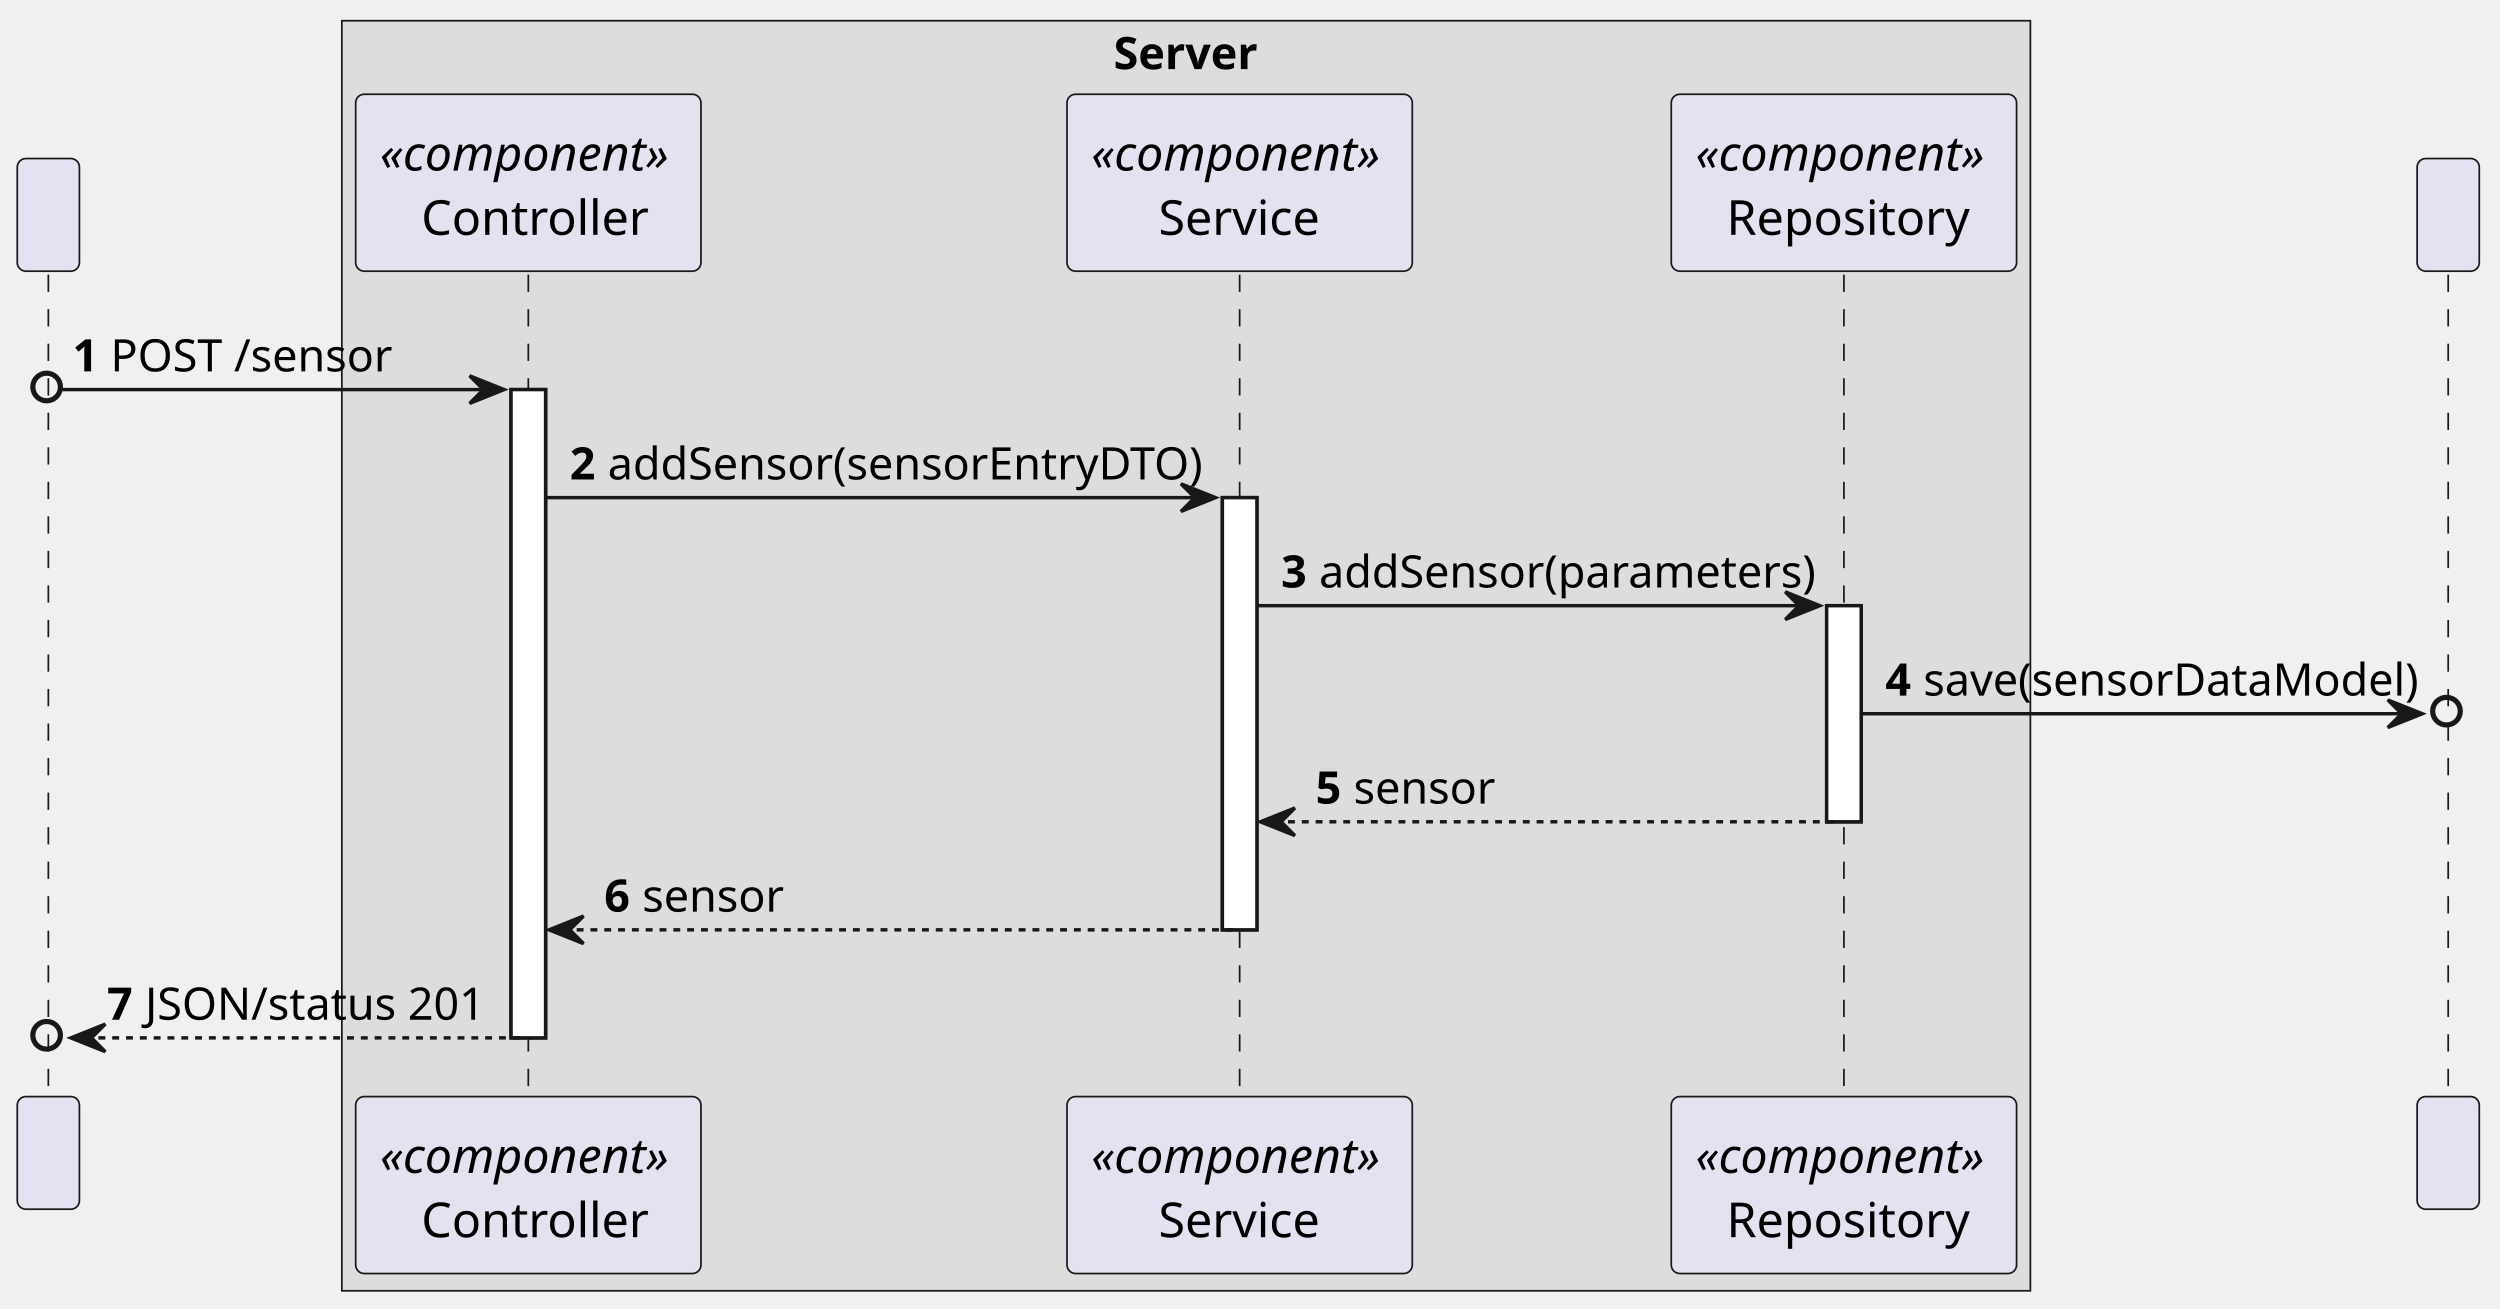
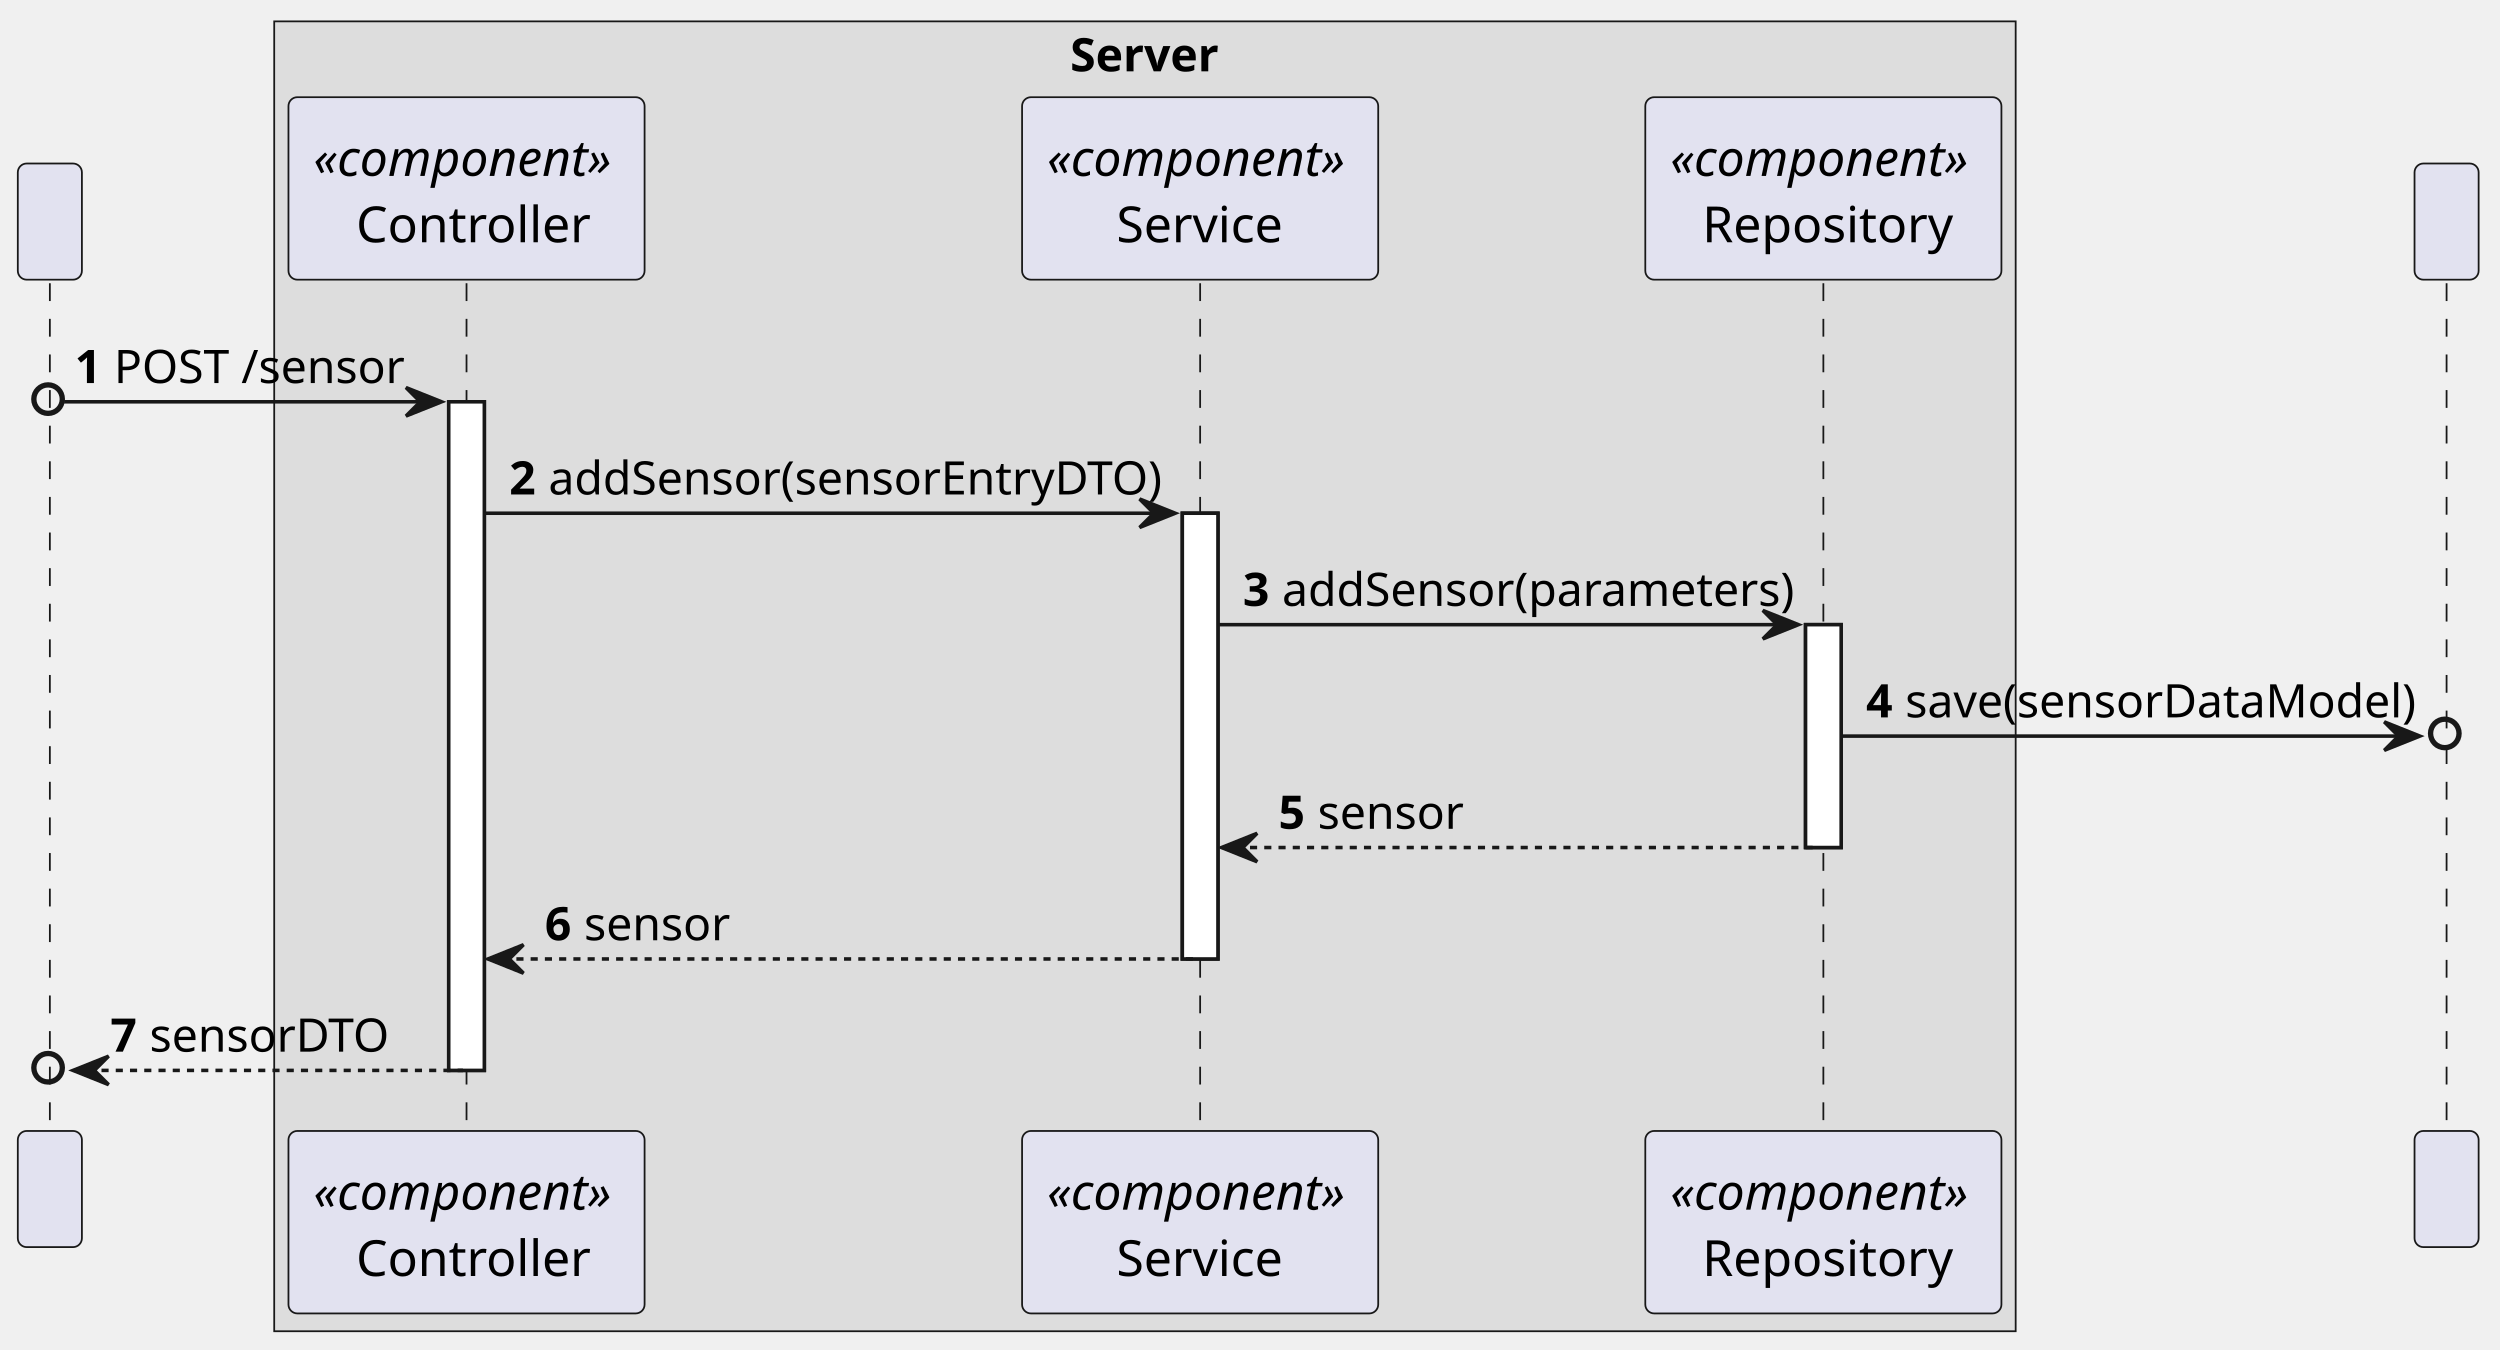
- <svg xmlns="http://www.w3.org/2000/svg" contentStyleType="text/css" height="379px" preserveAspectRatio="none" style="width:724px;height:379px;background:#FFFFFF;" version="1.1" viewBox="0 0 724 379" width="724px" zoomAndPan="magnify">
+ <svg xmlns="http://www.w3.org/2000/svg" contentStyleType="text/css" height="379px" preserveAspectRatio="none" style="width:702px;height:379px;background:#FFFFFF;" version="1.1" viewBox="0 0 702 379" width="702px" zoomAndPan="magnify">
  <defs />
  <g>
-     <rect fill="#DDDDDD" height="367.812" style="stroke:#181818;stroke-width:0.5;" width="489" x="99" y="6" />
-     <text fill="#000000" font-family="sans-serif" font-size="13" font-weight="bold" lengthAdjust="spacing" textLength="42" x="322.5" y="20.028">Server</text>
-     <rect fill="#FFFFFF" height="187.746" style="stroke:#181818;stroke-width:1.0;" width="10" x="148" y="112.824" />
-     <rect fill="#FFFFFF" height="125.164" style="stroke:#181818;stroke-width:1.0;" width="10" x="354" y="144.115" />
-     <rect fill="#FFFFFF" height="62.582" style="stroke:#181818;stroke-width:1.0;" width="10" x="529" y="175.406" />
+     <rect fill="#DDDDDD" height="367.812" style="stroke:#181818;stroke-width:0.5;" width="489" x="77" y="6" />
+     <text fill="#000000" font-family="sans-serif" font-size="13" font-weight="bold" lengthAdjust="spacing" textLength="42" x="300.5" y="20.028">Server</text>
+     <rect fill="#FFFFFF" height="187.746" style="stroke:#181818;stroke-width:1.0;" width="10" x="126" y="112.824" />
+     <rect fill="#FFFFFF" height="125.164" style="stroke:#181818;stroke-width:1.0;" width="10" x="332" y="144.115" />
+     <rect fill="#FFFFFF" height="62.582" style="stroke:#181818;stroke-width:1.0;" width="10" x="507" y="175.406" />
    <line style="stroke:#181818;stroke-width:0.5;stroke-dasharray:5.0,5.0;" x1="14" x2="14" y1="79.533" y2="318.57" />
-     <line style="stroke:#181818;stroke-width:0.5;stroke-dasharray:5.0,5.0;" x1="153" x2="153" y1="79.533" y2="318.57" />
-     <line style="stroke:#181818;stroke-width:0.5;stroke-dasharray:5.0,5.0;" x1="359" x2="359" y1="79.533" y2="318.57" />
-     <line style="stroke:#181818;stroke-width:0.5;stroke-dasharray:5.0,5.0;" x1="534" x2="534" y1="79.533" y2="318.57" />
-     <line style="stroke:#181818;stroke-width:0.5;stroke-dasharray:5.0,5.0;" x1="709" x2="709" y1="79.533" y2="318.57" />
+     <line style="stroke:#181818;stroke-width:0.5;stroke-dasharray:5.0,5.0;" x1="131" x2="131" y1="79.533" y2="318.57" />
+     <line style="stroke:#181818;stroke-width:0.5;stroke-dasharray:5.0,5.0;" x1="337" x2="337" y1="79.533" y2="318.57" />
+     <line style="stroke:#181818;stroke-width:0.5;stroke-dasharray:5.0,5.0;" x1="512" x2="512" y1="79.533" y2="318.57" />
+     <line style="stroke:#181818;stroke-width:0.5;stroke-dasharray:5.0,5.0;" x1="687" x2="687" y1="79.533" y2="318.57" />
    <rect fill="#E2E2F0" height="32.621" rx="2.5" ry="2.5" style="stroke:#181818;stroke-width:0.5;" width="18" x="5" y="45.912" />
    <text fill="#000000" font-family="sans-serif" font-size="14" lengthAdjust="spacing" textLength="4" x="12" y="68.019"> </text>
    <rect fill="#E2E2F0" height="32.621" rx="2.5" ry="2.5" style="stroke:#181818;stroke-width:0.5;" width="18" x="5" y="317.57" />
    <text fill="#000000" font-family="sans-serif" font-size="14" lengthAdjust="spacing" textLength="4" x="12" y="339.678"> </text>
-     <rect fill="#E2E2F0" height="51.242" rx="2.5" ry="2.5" style="stroke:#181818;stroke-width:0.5;" width="100" x="103" y="27.291" />
-     <text fill="#000000" font-family="sans-serif" font-size="14" font-style="italic" lengthAdjust="spacing" textLength="86" x="110" y="49.398">«component»</text>
-     <text fill="#000000" font-family="sans-serif" font-size="14" lengthAdjust="spacing" textLength="62" x="122" y="68.019">Controller</text>
-     <rect fill="#E2E2F0" height="51.242" rx="2.5" ry="2.5" style="stroke:#181818;stroke-width:0.5;" width="100" x="103" y="317.57" />
-     <text fill="#000000" font-family="sans-serif" font-size="14" font-style="italic" lengthAdjust="spacing" textLength="86" x="110" y="339.678">«component»</text>
-     <text fill="#000000" font-family="sans-serif" font-size="14" lengthAdjust="spacing" textLength="62" x="122" y="358.299">Controller</text>
-     <rect fill="#E2E2F0" height="51.242" rx="2.5" ry="2.5" style="stroke:#181818;stroke-width:0.5;" width="100" x="309" y="27.291" />
-     <text fill="#000000" font-family="sans-serif" font-size="14" font-style="italic" lengthAdjust="spacing" textLength="86" x="316" y="49.398">«component»</text>
-     <text fill="#000000" font-family="sans-serif" font-size="14" lengthAdjust="spacing" textLength="47" x="335.5" y="68.019">Service</text>
-     <rect fill="#E2E2F0" height="51.242" rx="2.5" ry="2.5" style="stroke:#181818;stroke-width:0.5;" width="100" x="309" y="317.57" />
-     <text fill="#000000" font-family="sans-serif" font-size="14" font-style="italic" lengthAdjust="spacing" textLength="86" x="316" y="339.678">«component»</text>
-     <text fill="#000000" font-family="sans-serif" font-size="14" lengthAdjust="spacing" textLength="47" x="335.5" y="358.299">Service</text>
-     <rect fill="#E2E2F0" height="51.242" rx="2.5" ry="2.5" style="stroke:#181818;stroke-width:0.5;" width="100" x="484" y="27.291" />
-     <text fill="#000000" font-family="sans-serif" font-size="14" font-style="italic" lengthAdjust="spacing" textLength="86" x="491" y="49.398">«component»</text>
-     <text fill="#000000" font-family="sans-serif" font-size="14" lengthAdjust="spacing" textLength="68" x="500" y="68.019">Repository</text>
-     <rect fill="#E2E2F0" height="51.242" rx="2.5" ry="2.5" style="stroke:#181818;stroke-width:0.5;" width="100" x="484" y="317.57" />
-     <text fill="#000000" font-family="sans-serif" font-size="14" font-style="italic" lengthAdjust="spacing" textLength="86" x="491" y="339.678">«component»</text>
-     <text fill="#000000" font-family="sans-serif" font-size="14" lengthAdjust="spacing" textLength="68" x="500" y="358.299">Repository</text>
-     <rect fill="#E2E2F0" height="32.621" rx="2.5" ry="2.5" style="stroke:#181818;stroke-width:0.5;" width="18" x="700" y="45.912" />
-     <text fill="#000000" font-family="sans-serif" font-size="14" lengthAdjust="spacing" textLength="4" x="707" y="68.019"> </text>
-     <rect fill="#E2E2F0" height="32.621" rx="2.5" ry="2.5" style="stroke:#181818;stroke-width:0.5;" width="18" x="700" y="317.57" />
-     <text fill="#000000" font-family="sans-serif" font-size="14" lengthAdjust="spacing" textLength="4" x="707" y="339.678"> </text>
-     <rect fill="#FFFFFF" height="187.746" style="stroke:#181818;stroke-width:1.0;" width="10" x="148" y="112.824" />
-     <rect fill="#FFFFFF" height="125.164" style="stroke:#181818;stroke-width:1.0;" width="10" x="354" y="144.115" />
-     <rect fill="#FFFFFF" height="62.582" style="stroke:#181818;stroke-width:1.0;" width="10" x="529" y="175.406" />
+     <rect fill="#E2E2F0" height="51.242" rx="2.5" ry="2.5" style="stroke:#181818;stroke-width:0.5;" width="100" x="81" y="27.291" />
+     <text fill="#000000" font-family="sans-serif" font-size="14" font-style="italic" lengthAdjust="spacing" textLength="86" x="88" y="49.398">«component»</text>
+     <text fill="#000000" font-family="sans-serif" font-size="14" lengthAdjust="spacing" textLength="62" x="100" y="68.019">Controller</text>
+     <rect fill="#E2E2F0" height="51.242" rx="2.5" ry="2.5" style="stroke:#181818;stroke-width:0.5;" width="100" x="81" y="317.57" />
+     <text fill="#000000" font-family="sans-serif" font-size="14" font-style="italic" lengthAdjust="spacing" textLength="86" x="88" y="339.678">«component»</text>
+     <text fill="#000000" font-family="sans-serif" font-size="14" lengthAdjust="spacing" textLength="62" x="100" y="358.299">Controller</text>
+     <rect fill="#E2E2F0" height="51.242" rx="2.5" ry="2.5" style="stroke:#181818;stroke-width:0.5;" width="100" x="287" y="27.291" />
+     <text fill="#000000" font-family="sans-serif" font-size="14" font-style="italic" lengthAdjust="spacing" textLength="86" x="294" y="49.398">«component»</text>
+     <text fill="#000000" font-family="sans-serif" font-size="14" lengthAdjust="spacing" textLength="47" x="313.5" y="68.019">Service</text>
+     <rect fill="#E2E2F0" height="51.242" rx="2.5" ry="2.5" style="stroke:#181818;stroke-width:0.5;" width="100" x="287" y="317.57" />
+     <text fill="#000000" font-family="sans-serif" font-size="14" font-style="italic" lengthAdjust="spacing" textLength="86" x="294" y="339.678">«component»</text>
+     <text fill="#000000" font-family="sans-serif" font-size="14" lengthAdjust="spacing" textLength="47" x="313.5" y="358.299">Service</text>
+     <rect fill="#E2E2F0" height="51.242" rx="2.5" ry="2.5" style="stroke:#181818;stroke-width:0.5;" width="100" x="462" y="27.291" />
+     <text fill="#000000" font-family="sans-serif" font-size="14" font-style="italic" lengthAdjust="spacing" textLength="86" x="469" y="49.398">«component»</text>
+     <text fill="#000000" font-family="sans-serif" font-size="14" lengthAdjust="spacing" textLength="68" x="478" y="68.019">Repository</text>
+     <rect fill="#E2E2F0" height="51.242" rx="2.5" ry="2.5" style="stroke:#181818;stroke-width:0.5;" width="100" x="462" y="317.57" />
+     <text fill="#000000" font-family="sans-serif" font-size="14" font-style="italic" lengthAdjust="spacing" textLength="86" x="469" y="339.678">«component»</text>
+     <text fill="#000000" font-family="sans-serif" font-size="14" lengthAdjust="spacing" textLength="68" x="478" y="358.299">Repository</text>
+     <rect fill="#E2E2F0" height="32.621" rx="2.5" ry="2.5" style="stroke:#181818;stroke-width:0.5;" width="18" x="678" y="45.912" />
+     <text fill="#000000" font-family="sans-serif" font-size="14" lengthAdjust="spacing" textLength="4" x="685" y="68.019"> </text>
+     <rect fill="#E2E2F0" height="32.621" rx="2.5" ry="2.5" style="stroke:#181818;stroke-width:0.5;" width="18" x="678" y="317.57" />
+     <text fill="#000000" font-family="sans-serif" font-size="14" lengthAdjust="spacing" textLength="4" x="685" y="339.678"> </text>
+     <rect fill="#FFFFFF" height="187.746" style="stroke:#181818;stroke-width:1.0;" width="10" x="126" y="112.824" />
+     <rect fill="#FFFFFF" height="125.164" style="stroke:#181818;stroke-width:1.0;" width="10" x="332" y="144.115" />
+     <rect fill="#FFFFFF" height="62.582" style="stroke:#181818;stroke-width:1.0;" width="10" x="507" y="175.406" />
    <ellipse cx="13.5" cy="112.074" fill="none" rx="4" ry="4" style="stroke:#181818;stroke-width:1.5;" />
-     <polygon fill="#181818" points="136,108.824,146,112.824,136,116.824,140,112.824" style="stroke:#181818;stroke-width:1.0;" />
-     <line style="stroke:#181818;stroke-width:1.0;" x1="18" x2="142" y1="112.824" y2="112.824" />
+     <polygon fill="#181818" points="114,108.824,124,112.824,114,116.824,118,112.824" style="stroke:#181818;stroke-width:1.0;" />
+     <line style="stroke:#181818;stroke-width:1.0;" x1="18" x2="120" y1="112.824" y2="112.824" />
    <text fill="#000000" font-family="sans-serif" font-size="13" font-weight="bold" lengthAdjust="spacing" textLength="7" x="21" y="107.561">1</text>
    <text fill="#000000" font-family="sans-serif" font-size="13" lengthAdjust="spacing" textLength="82" x="32" y="107.561">POST /sensor</text>
-     <polygon fill="#181818" points="342,140.115,352,144.115,342,148.115,346,144.115" style="stroke:#181818;stroke-width:1.0;" />
-     <line style="stroke:#181818;stroke-width:1.0;" x1="158" x2="348" y1="144.115" y2="144.115" />
-     <text fill="#000000" font-family="sans-serif" font-size="13" font-weight="bold" lengthAdjust="spacing" textLength="7" x="165" y="138.852">2</text>
-     <text fill="#000000" font-family="sans-serif" font-size="13" lengthAdjust="spacing" textLength="166" x="176" y="138.852">addSensor(sensorEntryDTO)</text>
-     <polygon fill="#181818" points="517,171.406,527,175.406,517,179.406,521,175.406" style="stroke:#181818;stroke-width:1.0;" />
-     <line style="stroke:#181818;stroke-width:1.0;" x1="364" x2="523" y1="175.406" y2="175.406" />
-     <text fill="#000000" font-family="sans-serif" font-size="13" font-weight="bold" lengthAdjust="spacing" textLength="7" x="371" y="170.144">3</text>
-     <text fill="#000000" font-family="sans-serif" font-size="13" lengthAdjust="spacing" textLength="135" x="382" y="170.144">addSensor(parameters)</text>
-     <ellipse cx="708.5" cy="205.947" fill="none" rx="4" ry="4" style="stroke:#181818;stroke-width:1.5;" />
-     <polygon fill="#181818" points="691.5,202.697,701.5,206.697,691.5,210.697,695.5,206.697" style="stroke:#181818;stroke-width:1.0;" />
-     <line style="stroke:#181818;stroke-width:1.0;" x1="539" x2="697.5" y1="206.697" y2="206.697" />
-     <text fill="#000000" font-family="sans-serif" font-size="13" font-weight="bold" lengthAdjust="spacing" textLength="7" x="546" y="201.435">4</text>
-     <text fill="#000000" font-family="sans-serif" font-size="13" lengthAdjust="spacing" textLength="135" x="557" y="201.435">save(sensorDataModel)</text>
-     <polygon fill="#181818" points="375,233.988,365,237.988,375,241.988,371,237.988" style="stroke:#181818;stroke-width:1.0;" />
-     <line style="stroke:#181818;stroke-width:1.0;stroke-dasharray:2.0,2.0;" x1="369" x2="533" y1="237.988" y2="237.988" />
-     <text fill="#000000" font-family="sans-serif" font-size="13" font-weight="bold" lengthAdjust="spacing" textLength="7" x="381" y="232.726">5</text>
-     <text fill="#000000" font-family="sans-serif" font-size="13" lengthAdjust="spacing" textLength="39" x="392" y="232.726">sensor</text>
-     <polygon fill="#181818" points="169,265.279,159,269.279,169,273.279,165,269.279" style="stroke:#181818;stroke-width:1.0;" />
-     <line style="stroke:#181818;stroke-width:1.0;stroke-dasharray:2.0,2.0;" x1="163" x2="358" y1="269.279" y2="269.279" />
-     <text fill="#000000" font-family="sans-serif" font-size="13" font-weight="bold" lengthAdjust="spacing" textLength="7" x="175" y="264.017">6</text>
-     <text fill="#000000" font-family="sans-serif" font-size="13" lengthAdjust="spacing" textLength="39" x="186" y="264.017">sensor</text>
+     <polygon fill="#181818" points="320,140.115,330,144.115,320,148.115,324,144.115" style="stroke:#181818;stroke-width:1.0;" />
+     <line style="stroke:#181818;stroke-width:1.0;" x1="136" x2="326" y1="144.115" y2="144.115" />
+     <text fill="#000000" font-family="sans-serif" font-size="13" font-weight="bold" lengthAdjust="spacing" textLength="7" x="143" y="138.852">2</text>
+     <text fill="#000000" font-family="sans-serif" font-size="13" lengthAdjust="spacing" textLength="166" x="154" y="138.852">addSensor(sensorEntryDTO)</text>
+     <polygon fill="#181818" points="495,171.406,505,175.406,495,179.406,499,175.406" style="stroke:#181818;stroke-width:1.0;" />
+     <line style="stroke:#181818;stroke-width:1.0;" x1="342" x2="501" y1="175.406" y2="175.406" />
+     <text fill="#000000" font-family="sans-serif" font-size="13" font-weight="bold" lengthAdjust="spacing" textLength="7" x="349" y="170.144">3</text>
+     <text fill="#000000" font-family="sans-serif" font-size="13" lengthAdjust="spacing" textLength="135" x="360" y="170.144">addSensor(parameters)</text>
+     <ellipse cx="686.5" cy="205.947" fill="none" rx="4" ry="4" style="stroke:#181818;stroke-width:1.5;" />
+     <polygon fill="#181818" points="669.5,202.697,679.5,206.697,669.5,210.697,673.5,206.697" style="stroke:#181818;stroke-width:1.0;" />
+     <line style="stroke:#181818;stroke-width:1.0;" x1="517" x2="675.5" y1="206.697" y2="206.697" />
+     <text fill="#000000" font-family="sans-serif" font-size="13" font-weight="bold" lengthAdjust="spacing" textLength="7" x="524" y="201.435">4</text>
+     <text fill="#000000" font-family="sans-serif" font-size="13" lengthAdjust="spacing" textLength="135" x="535" y="201.435">save(sensorDataModel)</text>
+     <polygon fill="#181818" points="353,233.988,343,237.988,353,241.988,349,237.988" style="stroke:#181818;stroke-width:1.0;" />
+     <line style="stroke:#181818;stroke-width:1.0;stroke-dasharray:2.0,2.0;" x1="347" x2="511" y1="237.988" y2="237.988" />
+     <text fill="#000000" font-family="sans-serif" font-size="13" font-weight="bold" lengthAdjust="spacing" textLength="7" x="359" y="232.726">5</text>
+     <text fill="#000000" font-family="sans-serif" font-size="13" lengthAdjust="spacing" textLength="39" x="370" y="232.726">sensor</text>
+     <polygon fill="#181818" points="147,265.279,137,269.279,147,273.279,143,269.279" style="stroke:#181818;stroke-width:1.0;" />
+     <line style="stroke:#181818;stroke-width:1.0;stroke-dasharray:2.0,2.0;" x1="141" x2="336" y1="269.279" y2="269.279" />
+     <text fill="#000000" font-family="sans-serif" font-size="13" font-weight="bold" lengthAdjust="spacing" textLength="7" x="153" y="264.017">6</text>
+     <text fill="#000000" font-family="sans-serif" font-size="13" lengthAdjust="spacing" textLength="39" x="164" y="264.017">sensor</text>
    <ellipse cx="13.5" cy="299.82" fill="none" rx="4" ry="4" style="stroke:#181818;stroke-width:1.5;" />
    <polygon fill="#181818" points="30.5,296.57,20.5,300.57,30.5,304.57,26.5,300.57" style="stroke:#181818;stroke-width:1.0;" />
-     <line style="stroke:#181818;stroke-width:1.0;stroke-dasharray:2.0,2.0;" x1="28.5" x2="152" y1="300.57" y2="300.57" />
+     <line style="stroke:#181818;stroke-width:1.0;stroke-dasharray:2.0,2.0;" x1="28.5" x2="130" y1="300.57" y2="300.57" />
    <text fill="#000000" font-family="sans-serif" font-size="13" font-weight="bold" lengthAdjust="spacing" textLength="7" x="31" y="295.308">7</text>
-     <text fill="#000000" font-family="sans-serif" font-size="13" lengthAdjust="spacing" textLength="99" x="42" y="295.308">JSON/status 201</text>
+     <text fill="#000000" font-family="sans-serif" font-size="13" lengthAdjust="spacing" textLength="65" x="42" y="295.308">sensorDTO</text>
  </g>
</svg>
